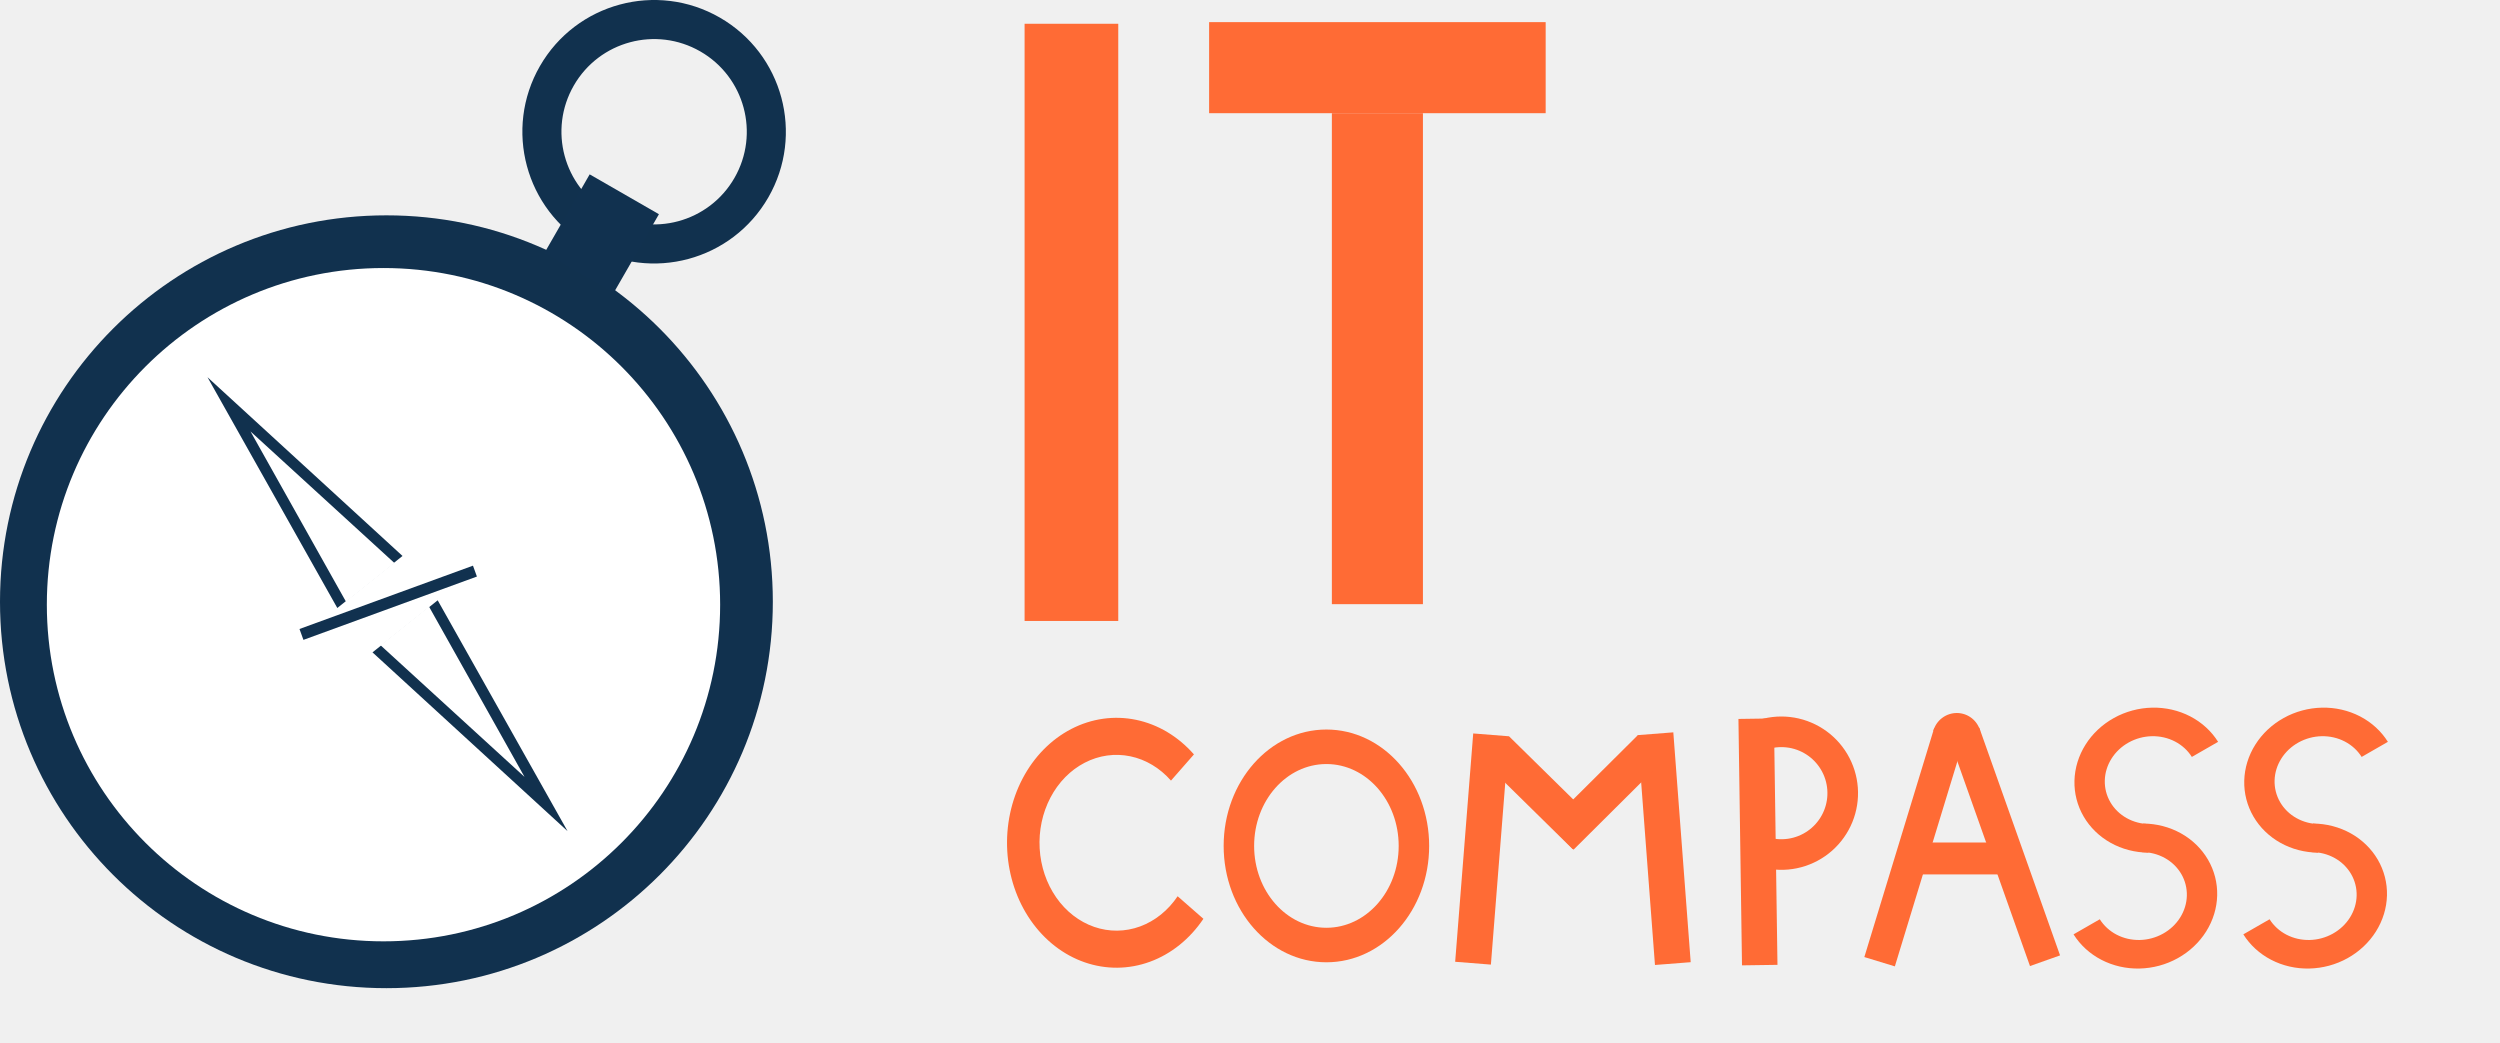
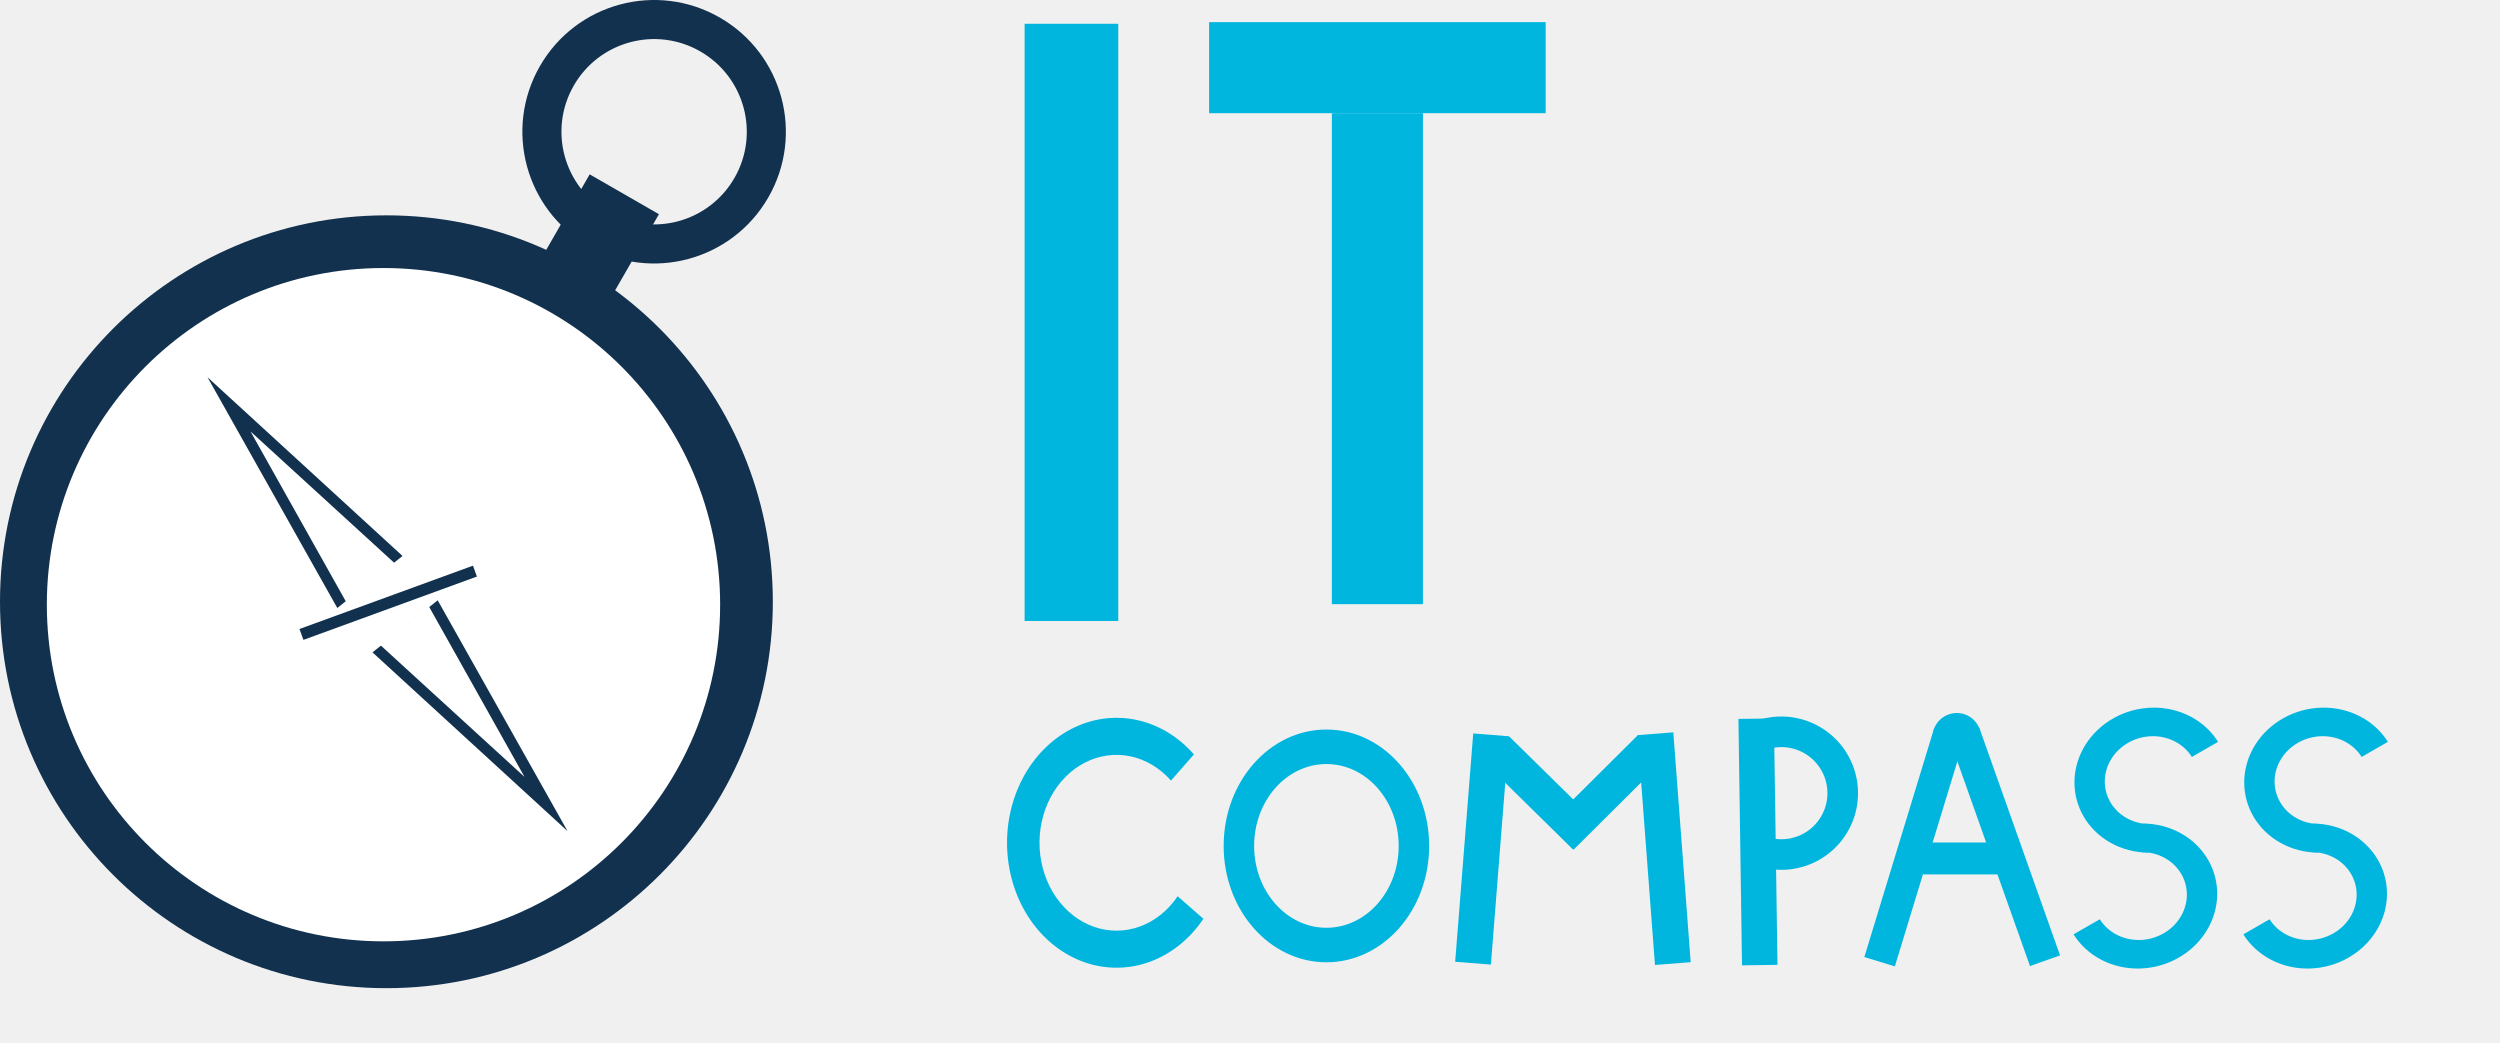
<svg xmlns="http://www.w3.org/2000/svg" width="427" height="178" viewBox="0 0 427 178" fill="none">
-   <rect x="191" y="106.06" width="16" height="102" transform="rotate(180 191 106.06)" fill="#FF6B35" />
-   <rect x="227.482" y="19.334" width="15.554" height="83.857" fill="#FF6B35" />
-   <rect x="206.517" y="19.334" width="15.554" height="57.483" transform="rotate(-90 206.517 19.3339)" fill="#FF6B35" />
-   <rect x="251.625" y="125.273" width="6.121" height="39.12" transform="rotate(4.5186 251.625 125.273)" fill="#FF6B35" />
-   <rect x="253.452" y="130.125" width="6.121" height="21.276" transform="rotate(-45.4814 253.452 130.125)" fill="#FF6B35" />
-   <rect width="6.121" height="39.37" transform="matrix(-0.99697 0.0777909 0.0754065 0.997153 285.802 125.084)" fill="#FF6B35" />
-   <rect width="6.128" height="21.441" transform="matrix(-0.693957 -0.720016 -0.709065 0.705143 283.964 130.008)" fill="#FF6B35" />
-   <path d="M203.925 128.854C201.236 125.785 197.79 123.724 194.048 122.948C190.307 122.171 186.446 122.714 182.982 124.506C179.518 126.298 176.614 129.252 174.66 132.975C172.705 136.698 171.791 141.013 172.04 145.344C172.29 149.675 173.69 153.816 176.055 157.215C178.42 160.614 181.637 163.11 185.277 164.368C188.917 165.627 192.806 165.59 196.427 164.261C200.048 162.932 203.227 160.375 205.542 156.931L201.14 153.08C199.512 155.502 197.276 157.301 194.729 158.236C192.182 159.17 189.446 159.197 186.886 158.311C184.325 157.426 182.062 155.67 180.399 153.279C178.735 150.888 177.75 147.975 177.575 144.929C177.399 141.882 178.042 138.847 179.417 136.228C180.792 133.609 182.834 131.531 185.271 130.271C187.708 129.011 190.424 128.628 193.056 129.175C195.688 129.721 198.111 131.171 200.003 133.329L203.925 128.854Z" fill="#FF6B35" />
-   <path d="M209 144.481C209 133.503 216.857 124.603 226.55 124.603C236.243 124.603 244.1 133.503 244.1 144.481C244.1 155.46 236.243 164.359 226.55 164.359C216.857 164.359 209 155.46 209 144.481ZM238.895 144.481C238.895 136.759 233.368 130.498 226.55 130.498C219.732 130.498 214.205 136.759 214.205 144.481C214.205 152.204 219.732 158.464 226.55 158.464C233.368 158.464 238.895 152.204 238.895 144.481Z" fill="#FF6B35" />
-   <path d="M378.852 126.706C377.706 124.879 376.065 123.379 374.09 122.355C372.114 121.331 369.873 120.818 367.587 120.867C365.301 120.915 363.049 121.524 361.054 122.633C359.058 123.741 357.387 125.311 356.206 127.188C355.025 129.065 354.374 131.185 354.318 133.337C354.262 135.489 354.803 137.6 355.887 139.462C356.971 141.324 358.56 142.872 360.499 143.955C362.438 145.037 364.659 145.615 366.943 145.633L367.15 140.755C365.766 140.744 364.42 140.393 363.245 139.737C362.069 139.082 361.106 138.143 360.449 137.015C359.792 135.886 359.465 134.607 359.499 133.302C359.532 131.998 359.927 130.713 360.643 129.576C361.358 128.438 362.371 127.486 363.581 126.814C364.79 126.143 366.155 125.774 367.541 125.744C368.926 125.715 370.284 126.026 371.482 126.646C372.679 127.267 373.674 128.176 374.368 129.283L378.852 126.706Z" fill="#FF6B35" />
-   <path d="M354.161 159.587C355.307 161.414 356.948 162.914 358.924 163.938C360.899 164.962 363.14 165.475 365.426 165.426C367.712 165.377 369.964 164.769 371.959 163.66C373.955 162.552 375.626 160.982 376.807 159.104C377.988 157.227 378.639 155.108 378.695 152.956C378.751 150.804 378.21 148.693 377.126 146.831C376.042 144.969 374.453 143.42 372.514 142.338C370.575 141.256 368.354 140.678 366.07 140.659L365.863 145.538C367.247 145.549 368.593 145.9 369.769 146.555C370.944 147.211 371.907 148.15 372.564 149.278C373.221 150.407 373.548 151.686 373.514 152.991C373.481 154.295 373.086 155.58 372.37 156.717C371.655 157.855 370.642 158.807 369.432 159.478C368.223 160.15 366.858 160.519 365.473 160.549C364.087 160.578 362.729 160.267 361.532 159.647C360.334 159.026 359.339 158.117 358.645 157.01L354.161 159.587Z" fill="#FF6B35" />
-   <path d="M407.852 126.706C406.706 124.879 405.065 123.379 403.09 122.355C401.114 121.331 398.873 120.818 396.587 120.867C394.301 120.915 392.049 121.524 390.054 122.633C388.058 123.741 386.387 125.311 385.206 127.188C384.025 129.065 383.374 131.185 383.318 133.337C383.262 135.489 383.803 137.6 384.887 139.462C385.971 141.324 387.56 142.872 389.499 143.955C391.438 145.037 393.659 145.615 395.943 145.633L396.15 140.755C394.766 140.744 393.42 140.393 392.245 139.737C391.069 139.082 390.106 138.143 389.449 137.015C388.792 135.886 388.465 134.607 388.499 133.302C388.532 131.998 388.927 130.713 389.643 129.576C390.358 128.438 391.371 127.486 392.581 126.814C393.79 126.143 395.155 125.774 396.541 125.744C397.926 125.715 399.284 126.026 400.482 126.646C401.679 127.267 402.674 128.176 403.368 129.283L407.852 126.706Z" fill="#FF6B35" />
-   <path d="M383.161 159.587C384.307 161.414 385.948 162.914 387.924 163.938C389.899 164.962 392.14 165.475 394.426 165.426C396.712 165.377 398.964 164.769 400.959 163.66C402.955 162.552 404.626 160.982 405.807 159.104C406.988 157.227 407.639 155.108 407.695 152.956C407.751 150.804 407.21 148.693 406.126 146.831C405.042 144.969 403.453 143.42 401.514 142.338C399.575 141.256 397.354 140.678 395.07 140.659L394.863 145.538C396.247 145.549 397.593 145.9 398.769 146.555C399.944 147.211 400.907 148.15 401.564 149.278C402.221 150.407 402.548 151.686 402.514 152.991C402.481 154.295 402.086 155.58 401.37 156.717C400.655 157.855 399.642 158.807 398.432 159.478C397.223 160.15 395.858 160.519 394.473 160.549C393.087 160.578 391.729 160.267 390.532 159.647C389.334 159.026 388.339 158.117 387.645 157.01L383.161 159.587Z" fill="#FF6B35" />
-   <rect x="296.925" y="122.794" width="6.06" height="42.093" transform="rotate(-0.827798 296.925 122.794)" fill="#FF6B35" />
-   <path d="M301.654 148.308C303.637 148.71 305.685 148.648 307.64 148.125C309.594 147.603 311.4 146.635 312.917 145.297C314.435 143.959 315.621 142.288 316.385 140.415C317.148 138.541 317.466 136.517 317.316 134.5C317.165 132.482 316.55 130.528 315.517 128.788C314.484 127.049 313.062 125.573 311.363 124.475C309.664 123.377 307.734 122.688 305.724 122.461C303.714 122.235 301.679 122.477 299.778 123.169L301.566 128.081C302.708 127.665 303.931 127.52 305.138 127.656C306.346 127.792 307.506 128.206 308.527 128.866C309.547 129.525 310.402 130.412 311.022 131.457C311.643 132.502 312.013 133.677 312.103 134.889C312.193 136.101 312.002 137.317 311.543 138.443C311.085 139.568 310.372 140.572 309.46 141.376C308.549 142.18 307.463 142.761 306.289 143.075C305.115 143.389 303.884 143.427 302.693 143.185L301.654 148.308Z" fill="#FF6B35" />
-   <rect x="330.357" y="124.358" width="5.45" height="40.887" transform="rotate(16.9612 330.357 124.358)" fill="#FF6B35" />
-   <rect x="343.996" y="143.899" width="5.45" height="18.009" transform="rotate(90 343.996 143.899)" fill="#FF6B35" />
-   <rect x="332.92" y="126.103" width="5.45" height="41.275" transform="rotate(-19.5346 332.92 126.103)" fill="#FF6B35" />
-   <path d="M330.211 124.823C330.463 123.939 330.998 123.163 331.731 122.614C332.464 122.064 333.355 121.772 334.268 121.781C335.18 121.791 336.063 122.102 336.78 122.667C337.497 123.232 338.009 124.02 338.236 124.908L334.208 125.967L330.211 124.823Z" fill="#FF6B35" />
+   <rect x="191" y="106.06" width="16" height="102" transform="rotate(180 191 106.06)" fill="#00B6DF" />
+   <rect x="227.482" y="19.334" width="15.554" height="83.857" fill="#00B6DF" />
+   <rect x="206.517" y="19.334" width="15.554" height="57.483" transform="rotate(-90 206.517 19.3339)" fill="#00B6DF" />
+   <rect x="251.625" y="125.273" width="6.121" height="39.12" transform="rotate(4.5186 251.625 125.273)" fill="#00B6DF" />
+   <rect x="253.452" y="130.125" width="6.121" height="21.276" transform="rotate(-45.4814 253.452 130.125)" fill="#00B6DF" />
+   <rect width="6.121" height="39.37" transform="matrix(-0.99697 0.0777909 0.0754065 0.997153 285.802 125.084)" fill="#00B6DF" />
+   <rect width="6.128" height="21.441" transform="matrix(-0.693957 -0.720016 -0.709065 0.705143 283.964 130.008)" fill="#00B6DF" />
+   <path d="M203.925 128.854C201.236 125.785 197.79 123.724 194.048 122.948C190.307 122.171 186.446 122.714 182.982 124.506C179.518 126.298 176.614 129.252 174.66 132.975C172.705 136.698 171.791 141.013 172.04 145.344C172.29 149.675 173.69 153.816 176.055 157.215C178.42 160.614 181.637 163.11 185.277 164.368C188.917 165.627 192.806 165.59 196.427 164.261C200.048 162.932 203.227 160.375 205.542 156.931L201.14 153.08C199.512 155.502 197.276 157.301 194.729 158.236C192.182 159.17 189.446 159.197 186.886 158.311C184.325 157.426 182.062 155.67 180.399 153.279C178.735 150.888 177.75 147.975 177.575 144.929C177.399 141.882 178.042 138.847 179.417 136.228C180.792 133.609 182.834 131.531 185.271 130.271C187.708 129.011 190.424 128.628 193.056 129.175C195.688 129.721 198.111 131.171 200.003 133.329L203.925 128.854Z" fill="#00B6DF" />
+   <path d="M209 144.481C209 133.503 216.857 124.603 226.55 124.603C236.243 124.603 244.1 133.503 244.1 144.481C244.1 155.46 236.243 164.359 226.55 164.359C216.857 164.359 209 155.46 209 144.481ZM238.895 144.481C238.895 136.759 233.368 130.498 226.55 130.498C219.732 130.498 214.205 136.759 214.205 144.481C214.205 152.204 219.732 158.464 226.55 158.464C233.368 158.464 238.895 152.204 238.895 144.481Z" fill="#00B6DF" />
+   <path d="M378.852 126.706C377.706 124.879 376.065 123.379 374.09 122.355C372.114 121.331 369.873 120.818 367.587 120.867C365.301 120.915 363.049 121.524 361.054 122.633C359.058 123.741 357.387 125.311 356.206 127.188C355.025 129.065 354.374 131.185 354.318 133.337C354.262 135.489 354.803 137.6 355.887 139.462C356.971 141.324 358.56 142.872 360.499 143.955C362.438 145.037 364.659 145.615 366.943 145.633L367.15 140.755C365.766 140.744 364.42 140.393 363.245 139.737C362.069 139.082 361.106 138.143 360.449 137.015C359.792 135.886 359.465 134.607 359.499 133.302C359.532 131.998 359.927 130.713 360.643 129.576C361.358 128.438 362.371 127.486 363.581 126.814C364.79 126.143 366.155 125.774 367.541 125.744C368.926 125.715 370.284 126.026 371.482 126.646C372.679 127.267 373.674 128.176 374.368 129.283L378.852 126.706Z" fill="#00B6DF" />
+   <path d="M354.161 159.587C355.307 161.414 356.948 162.914 358.924 163.938C360.899 164.962 363.14 165.475 365.426 165.426C367.712 165.377 369.964 164.769 371.959 163.66C373.955 162.552 375.626 160.982 376.807 159.104C377.988 157.227 378.639 155.108 378.695 152.956C378.751 150.804 378.21 148.693 377.126 146.831C376.042 144.969 374.453 143.42 372.514 142.338C370.575 141.256 368.354 140.678 366.07 140.659L365.863 145.538C367.247 145.549 368.593 145.9 369.769 146.555C370.944 147.211 371.907 148.15 372.564 149.278C373.221 150.407 373.548 151.686 373.514 152.991C373.481 154.295 373.086 155.58 372.37 156.717C371.655 157.855 370.642 158.807 369.432 159.478C368.223 160.15 366.858 160.519 365.473 160.549C364.087 160.578 362.729 160.267 361.532 159.647C360.334 159.026 359.339 158.117 358.645 157.01L354.161 159.587Z" fill="#00B6DF" />
+   <path d="M407.852 126.706C406.706 124.879 405.065 123.379 403.09 122.355C401.114 121.331 398.873 120.818 396.587 120.867C394.301 120.915 392.049 121.524 390.054 122.633C388.058 123.741 386.387 125.311 385.206 127.188C384.025 129.065 383.374 131.185 383.318 133.337C383.262 135.489 383.803 137.6 384.887 139.462C385.971 141.324 387.56 142.872 389.499 143.955C391.438 145.037 393.659 145.615 395.943 145.633L396.15 140.755C394.766 140.744 393.42 140.393 392.245 139.737C391.069 139.082 390.106 138.143 389.449 137.015C388.792 135.886 388.465 134.607 388.499 133.302C388.532 131.998 388.927 130.713 389.643 129.576C390.358 128.438 391.371 127.486 392.581 126.814C393.79 126.143 395.155 125.774 396.541 125.744C397.926 125.715 399.284 126.026 400.482 126.646C401.679 127.267 402.674 128.176 403.368 129.283L407.852 126.706Z" fill="#00B6DF" />
+   <path d="M383.161 159.587C384.307 161.414 385.948 162.914 387.924 163.938C389.899 164.962 392.14 165.475 394.426 165.426C396.712 165.377 398.964 164.769 400.959 163.66C402.955 162.552 404.626 160.982 405.807 159.104C406.988 157.227 407.639 155.108 407.695 152.956C407.751 150.804 407.21 148.693 406.126 146.831C405.042 144.969 403.453 143.42 401.514 142.338C399.575 141.256 397.354 140.678 395.07 140.659L394.863 145.538C396.247 145.549 397.593 145.9 398.769 146.555C399.944 147.211 400.907 148.15 401.564 149.278C402.221 150.407 402.548 151.686 402.514 152.991C402.481 154.295 402.086 155.58 401.37 156.717C400.655 157.855 399.642 158.807 398.432 159.478C397.223 160.15 395.858 160.519 394.473 160.549C393.087 160.578 391.729 160.267 390.532 159.647C389.334 159.026 388.339 158.117 387.645 157.01L383.161 159.587Z" fill="#00B6DF" />
+   <rect x="296.925" y="122.794" width="6.06" height="42.093" transform="rotate(-0.827798 296.925 122.794)" fill="#00B6DF" />
+   <path d="M301.654 148.308C303.637 148.71 305.685 148.648 307.64 148.125C309.594 147.603 311.4 146.635 312.917 145.297C314.435 143.959 315.621 142.288 316.385 140.415C317.148 138.541 317.466 136.517 317.316 134.5C317.165 132.482 316.55 130.528 315.517 128.788C314.484 127.049 313.062 125.573 311.363 124.475C309.664 123.377 307.734 122.688 305.724 122.461C303.714 122.235 301.679 122.477 299.778 123.169L301.566 128.081C302.708 127.665 303.931 127.52 305.138 127.656C306.346 127.792 307.506 128.206 308.527 128.866C309.547 129.525 310.402 130.412 311.022 131.457C311.643 132.502 312.013 133.677 312.103 134.889C312.193 136.101 312.002 137.317 311.543 138.443C311.085 139.568 310.372 140.572 309.46 141.376C308.549 142.18 307.463 142.761 306.289 143.075C305.115 143.389 303.884 143.427 302.693 143.185L301.654 148.308Z" fill="#00B6DF" />
+   <rect x="330.357" y="124.358" width="5.45" height="40.887" transform="rotate(16.9612 330.357 124.358)" fill="#00B6DF" />
+   <rect x="343.996" y="143.899" width="5.45" height="18.009" transform="rotate(90 343.996 143.899)" fill="#00B6DF" />
+   <rect x="332.92" y="126.103" width="5.45" height="41.275" transform="rotate(-19.5346 332.92 126.103)" fill="#00B6DF" />
+   <path d="M330.211 124.823C330.463 123.939 330.998 123.163 331.731 122.614C332.464 122.064 333.355 121.772 334.268 121.781C335.18 121.791 336.063 122.102 336.78 122.667C337.497 123.232 338.009 124.02 338.236 124.908L334.208 125.967L330.211 124.823Z" fill="#00B6DF" />
  <path d="M131.225 33.727C125.027 44.497 111.272 48.203 100.501 42.005C89.731 35.807 86.025 22.051 92.223 11.281C98.421 0.511 112.177 -3.196 122.947 3.003C133.717 9.201 137.423 22.956 131.225 33.727ZM98.006 14.609C93.646 22.186 96.254 31.861 103.83 36.221C111.406 40.581 121.082 37.974 125.442 30.398C129.802 22.822 127.194 13.146 119.618 8.786C112.042 4.426 102.366 7.033 98.006 14.609Z" fill="#11314E" />
  <circle cx="66" cy="102.78" r="66" fill="#11314E" />
  <circle cx="65.5" cy="103.28" r="57.5" fill="white" />
  <path d="M35.438 64.426L68.748 94.957L57.613 103.846L35.438 64.426Z" fill="#11314E" />
  <path d="M42.783 73.687L67.386 96.179L59.106 102.789L42.783 73.687Z" fill="white" />
  <path d="M96.933 141.953L74.757 102.533L63.623 111.423L96.933 141.953Z" fill="#11314E" />
  <path d="M89.587 132.693L73.264 103.59L64.985 110.2L89.587 132.693Z" fill="white" />
  <rect width="31.543" height="1.977" transform="matrix(0.939366 -0.342916 0.340959 0.940078 51.1525 107.432)" fill="#11314F" />
  <rect x="100.716" y="29.78" width="13.647" height="15.47" transform="rotate(29.9177 100.716 29.7797)" fill="#11314F" />
</svg>
